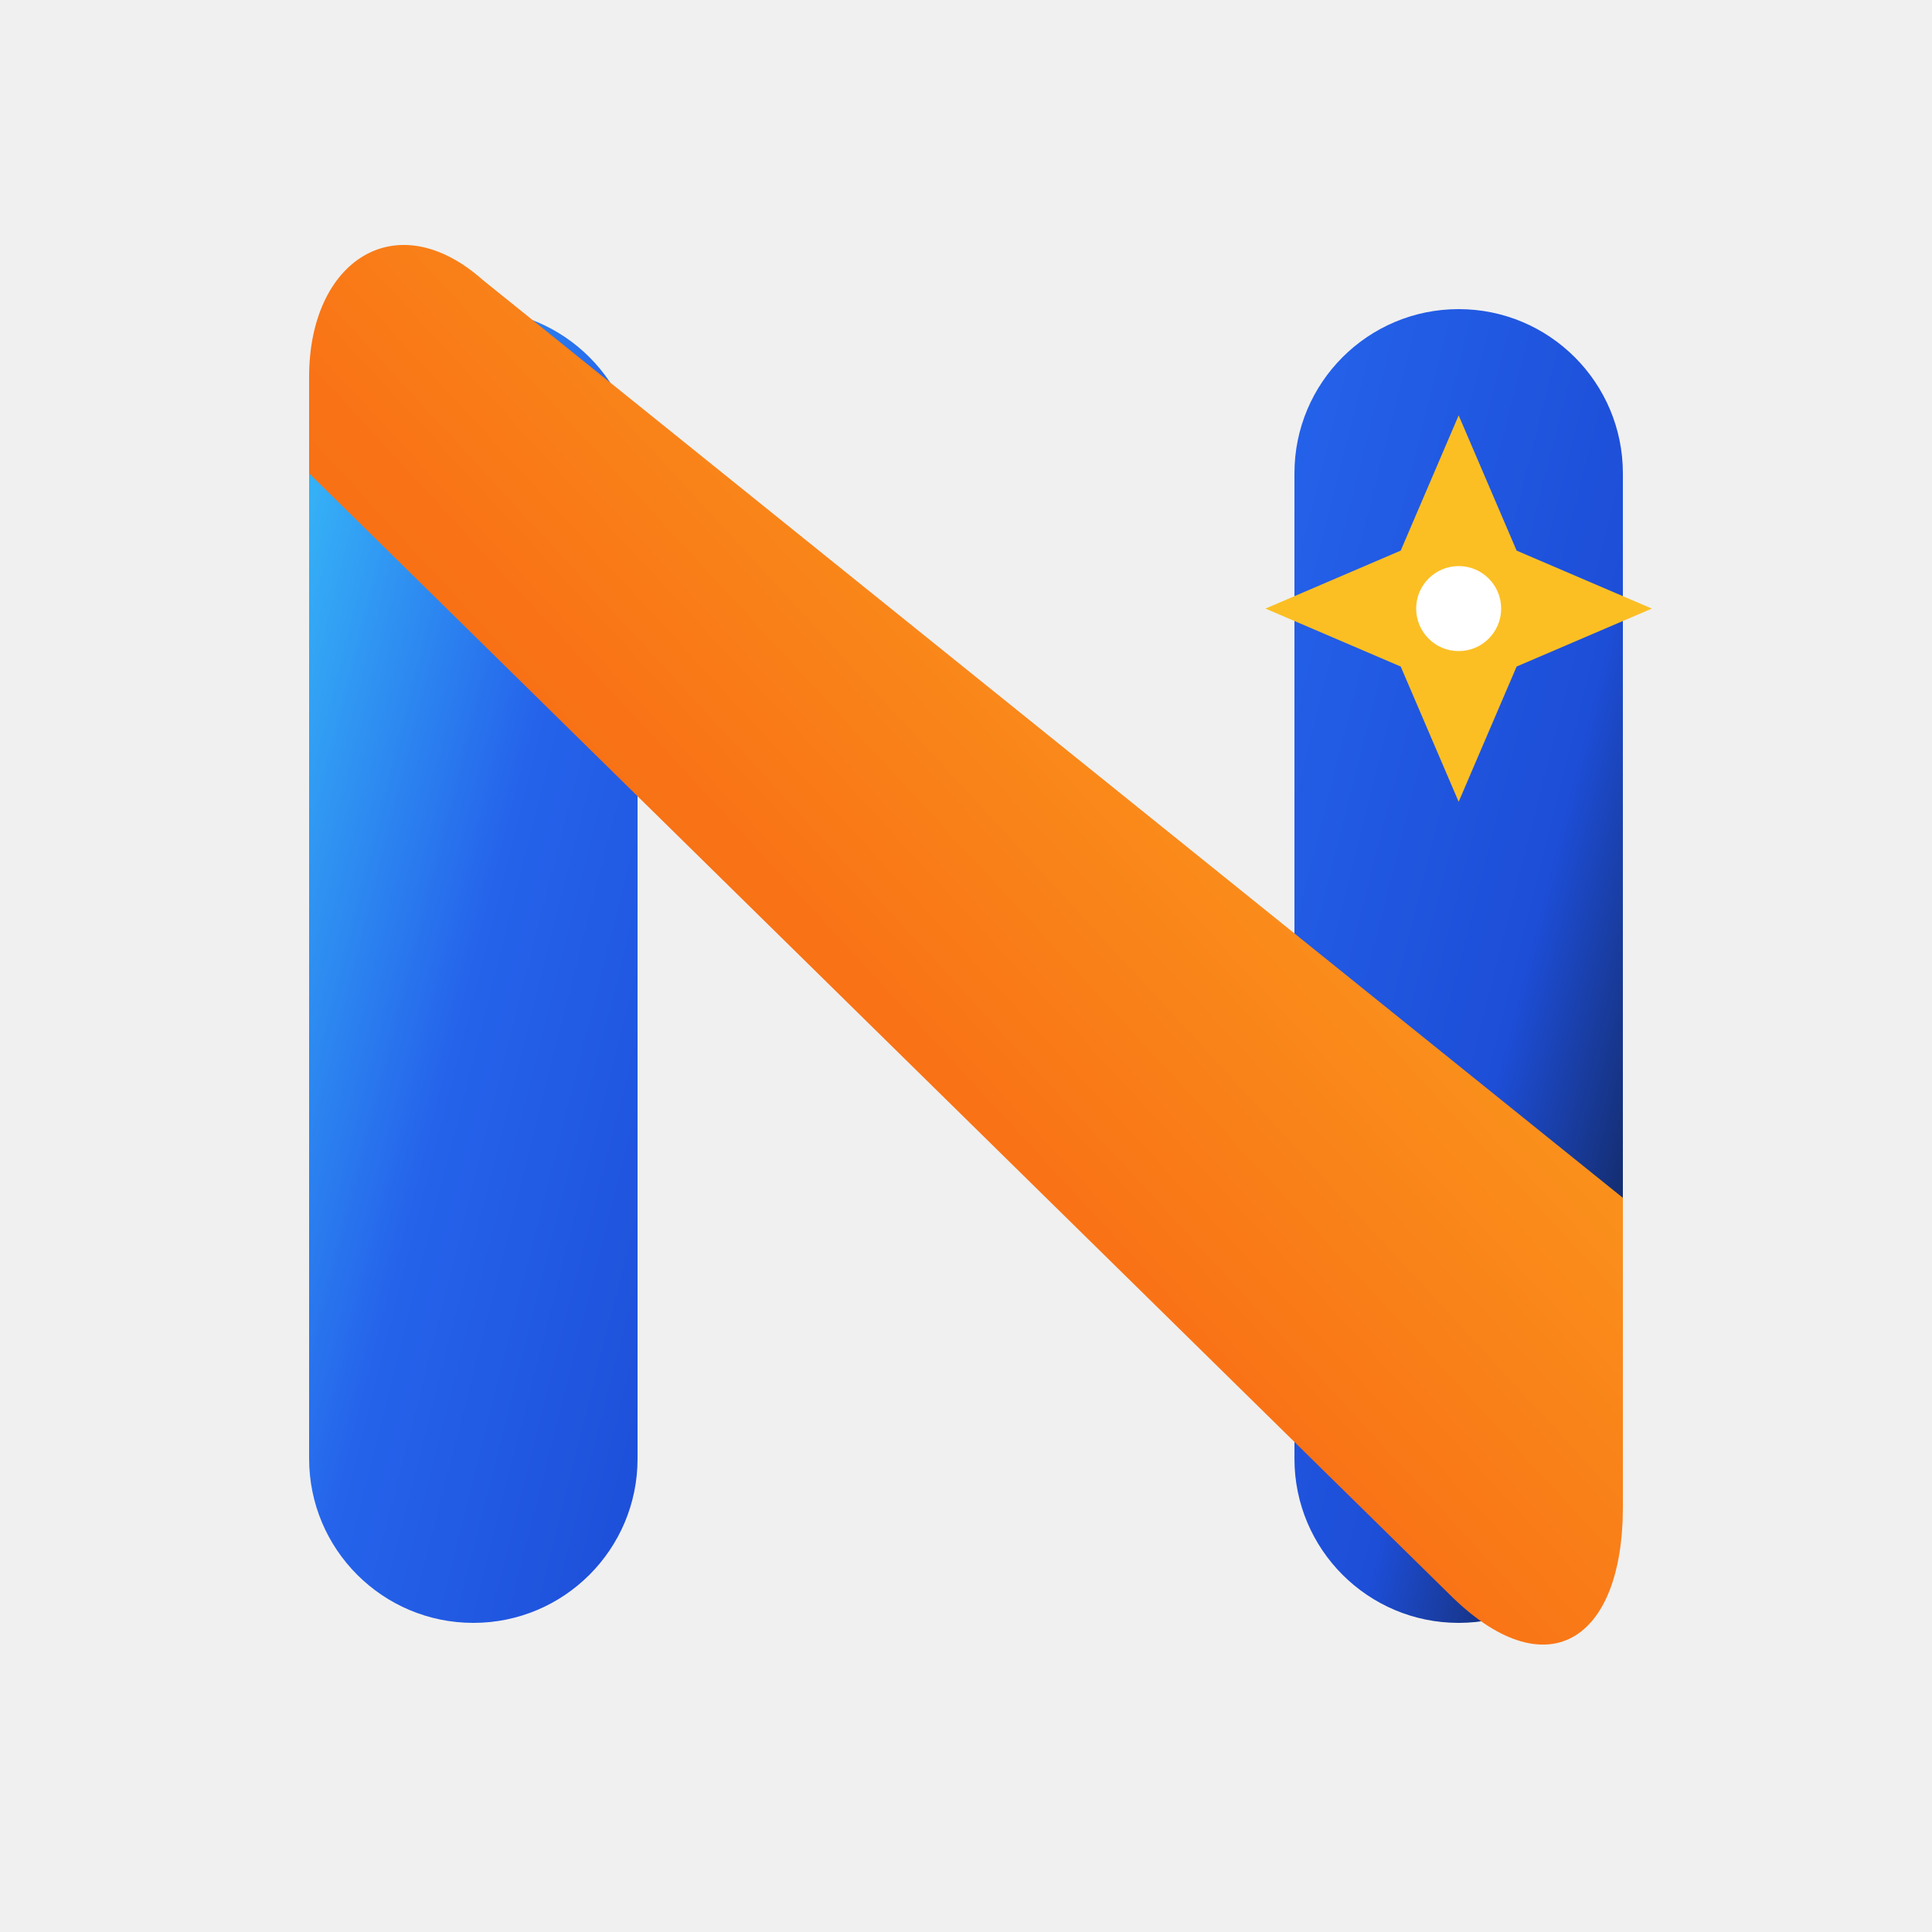
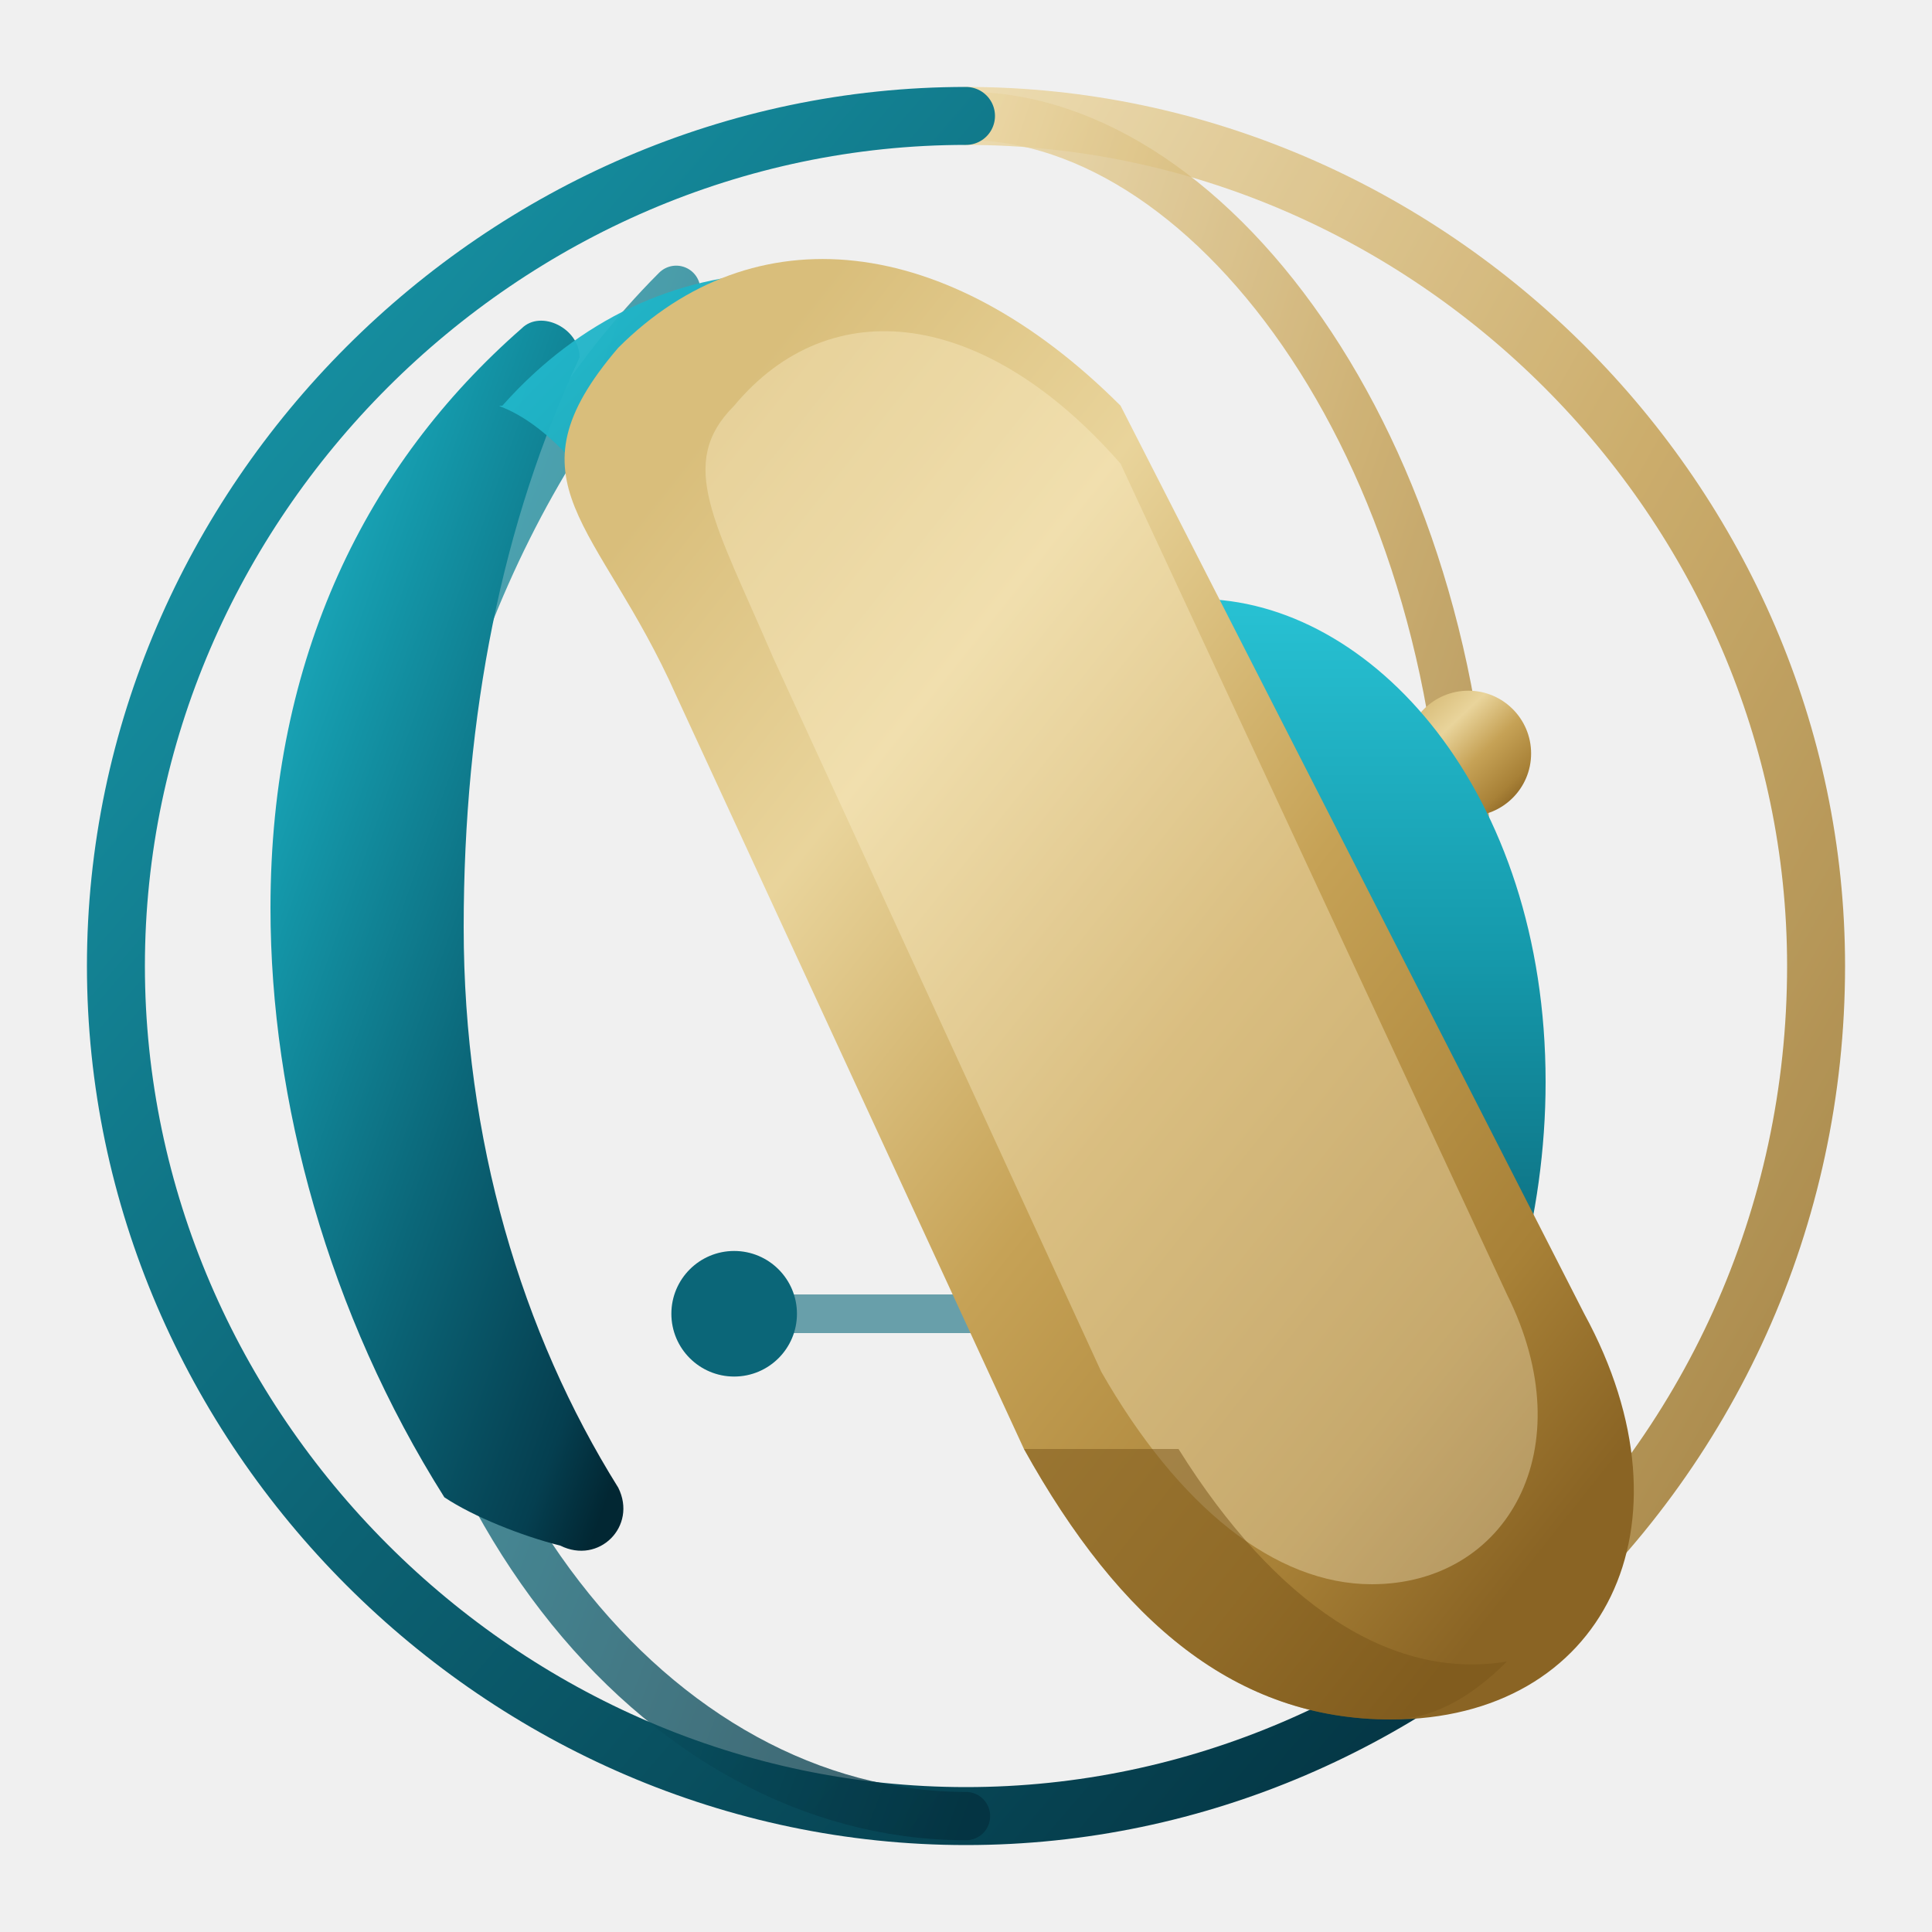
- <svg xmlns="http://www.w3.org/2000/svg" viewBox="0 0 100 100" width="512" height="512" fill="none" shape-rendering="geometricPrecision">
+ <svg xmlns="http://www.w3.org/2000/svg" viewBox="0 0 200 200" width="512" height="512" fill="none" shape-rendering="geometricPrecision" text-rendering="geometricPrecision">
  <defs>
-     <linearGradient id="nmx_l" x1="0%" y1="0%" x2="100%" y2="100%">
-       <stop offset="0%" stop-color="#38BDF8" />
-       <stop offset="50%" stop-color="#2563EB" />
-       <stop offset="100%" stop-color="#1D4ED8" />
+     <linearGradient id="nmx_emb_gold_l" x1="15%" y1="10%" x2="90%" y2="90%">
+       <stop offset="0%" stop-color="#D9BE7B" />
+       <stop offset="25%" stop-color="#E9D49B" />
+       <stop offset="55%" stop-color="#C6A256" />
+       <stop offset="85%" stop-color="#A88137" />
+       <stop offset="100%" stop-color="#8A6424" />
    </linearGradient>
-     <linearGradient id="nmx_d" x1="0%" y1="100%" x2="100%" y2="0%">
-       <stop offset="0%" stop-color="#EA580C" />
-       <stop offset="45%" stop-color="#F97316" />
-       <stop offset="100%" stop-color="#FBBF24" />
+     <linearGradient id="nmx_emb_gold_arc_l" x1="0%" y1="0%" x2="100%" y2="100%">
+       <stop offset="0%" stop-color="#EBD7A4" />
+       <stop offset="50%" stop-color="#C6A256" />
+       <stop offset="100%" stop-color="#967129" />
    </linearGradient>
-     <linearGradient id="nmx_r" x1="0%" y1="0%" x2="100%" y2="100%">
-       <stop offset="0%" stop-color="#2563EB" />
-       <stop offset="60%" stop-color="#1D4ED8" />
-       <stop offset="100%" stop-color="#0F172A" />
+     <linearGradient id="nmx_emb_teal_l" x1="10%" y1="0%" x2="90%" y2="100%">
+       <stop offset="0%" stop-color="#22B8CB" />
+       <stop offset="25%" stop-color="#1497A9" />
+       <stop offset="60%" stop-color="#0B6678" />
+       <stop offset="90%" stop-color="#053F50" />
+       <stop offset="100%" stop-color="#022733" />
+     </linearGradient>
+     <linearGradient id="nmx_emb_teal_right_l" x1="50%" y1="0%" x2="50%" y2="100%">
+       <stop offset="0%" stop-color="#28C2D4" />
+       <stop offset="35%" stop-color="#1599AB" />
+       <stop offset="70%" stop-color="#0C6779" />
+       <stop offset="100%" stop-color="#053F50" />
+     </linearGradient>
+     <linearGradient id="nmx_emb_teal_arc_l" x1="0%" y1="0%" x2="100%" y2="100%">
+       <stop offset="0%" stop-color="#199EB0" />
+       <stop offset="50%" stop-color="#0C6273" />
+       <stop offset="100%" stop-color="#032F3D" />
    </linearGradient>
  </defs>
-   <g transform="translate(0, 0)">
-     <rect x="16" y="16" width="17" height="68" rx="8.5" fill="url(#nmx_l)" />
-     <rect x="67" y="16" width="17" height="68" rx="8.5" fill="url(#nmx_r)" />
-     <path d="M 16,24.5           L 75,82.5           C 80,87.5 84,85 84,78           L 84,62           L 25,14.5           C 20.5,10.5 16,13.5 16,19.5           Z" fill="url(#nmx_d)" />
-     <path d="M 75.5,21.5 L 78.5,28.5 L 85.5,31.5 L 78.5,34.5 L 75.5,41.5 L 72.5,34.5 L 65.5,31.5 L 72.5,28.5 Z" fill="#FBBF24" />
-     <circle cx="75.5" cy="31.5" r="2.2" fill="#FFFFFF" />
+   <g>
+     <path d="M 100,12 C 148,12 188,52 188,100 C 188,126 177,150 158,167" stroke="url(#nmx_emb_gold_arc_l)" stroke-width="6" stroke-linecap="round" opacity="0.85" />
+     <path d="M 100,12 C 126,12 152,48 152,94 C 152,118 143,146 128,165" stroke="url(#nmx_emb_gold_arc_l)" stroke-width="5" stroke-linecap="round" opacity="0.8" />
+     <path d="M 74,136 L 152,136 M 85,78 L 155,78" stroke="#0D697C" stroke-width="4" stroke-linecap="round" opacity="0.6" />
+     <circle cx="152" cy="78" r="6.5" fill="url(#nmx_emb_gold_l)" />
+     <circle cx="76" cy="136" r="6.5" fill="#0B6678" />
+     <path d="M 100,12 C 52,12 12,52 12,100 C 12,148 52,188 100,188 C 124,188 146,178 162,162" stroke="url(#nmx_emb_teal_arc_l)" stroke-width="6" stroke-linecap="round" />
+     <path d="M 100,188 C 68,188 40,154 40,108 C 40,78 52,48 70,30" stroke="url(#nmx_emb_teal_arc_l)" stroke-width="5" stroke-linecap="round" opacity="0.75" />
+     <path d="M 46,155 C 34,136 28,114 28,94 C 28,68 38,48 54,34 C 56,32 60,34 60,37 C 52,54 48,74 48,96 C 48,118 54,138 64,154 C 66,158 62,162 58,160 C 54,159 49,157 46,155 Z" fill="url(#nmx_emb_teal_l)" />
+     <path d="M 124,62 C 142,62 160,82 160,112 C 160,140 144,166 128,168 C 124,168 122,164 124,160 C 134,142 140,122 140,102 C 140,82 130,68 120,64 C 118,63 120,62 124,62 Z" fill="url(#nmx_emb_teal_right_l)" />
+     <path d="M 52,42 C 68,24 92,24 112,40 L 158,138 C 164,152 154,166 138,166 C 126,166 116,156 108,142 L 66,58 C 58,42 50,42 52,42 Z" fill="url(#nmx_emb_teal_l)" opacity="0.95" />
+     <path d="M 64,36 C 78,22 98,24 116,42 L 164,136 C 176,158 166,178 144,178 C 128,178 116,168 106,150 L 70,72 C 62,54 52,50 64,36 Z" fill="url(#nmx_emb_gold_l)" />
+     <path d="M 76,42 C 86,30 102,32 116,48 L 156,134 C 164,150 156,164 142,164 C 132,164 122,156 114,142 L 80,68 C 74,54 70,48 76,42 Z" fill="#FFF4D0" opacity="0.35" />
+     <path d="M 106,150 C 116,168 128,178 144,178 C 148,178 152,176 156,172 C 144,174 132,166 122,150 L 106,150 Z" fill="#785317" opacity="0.5" />
  </g>
</svg>
